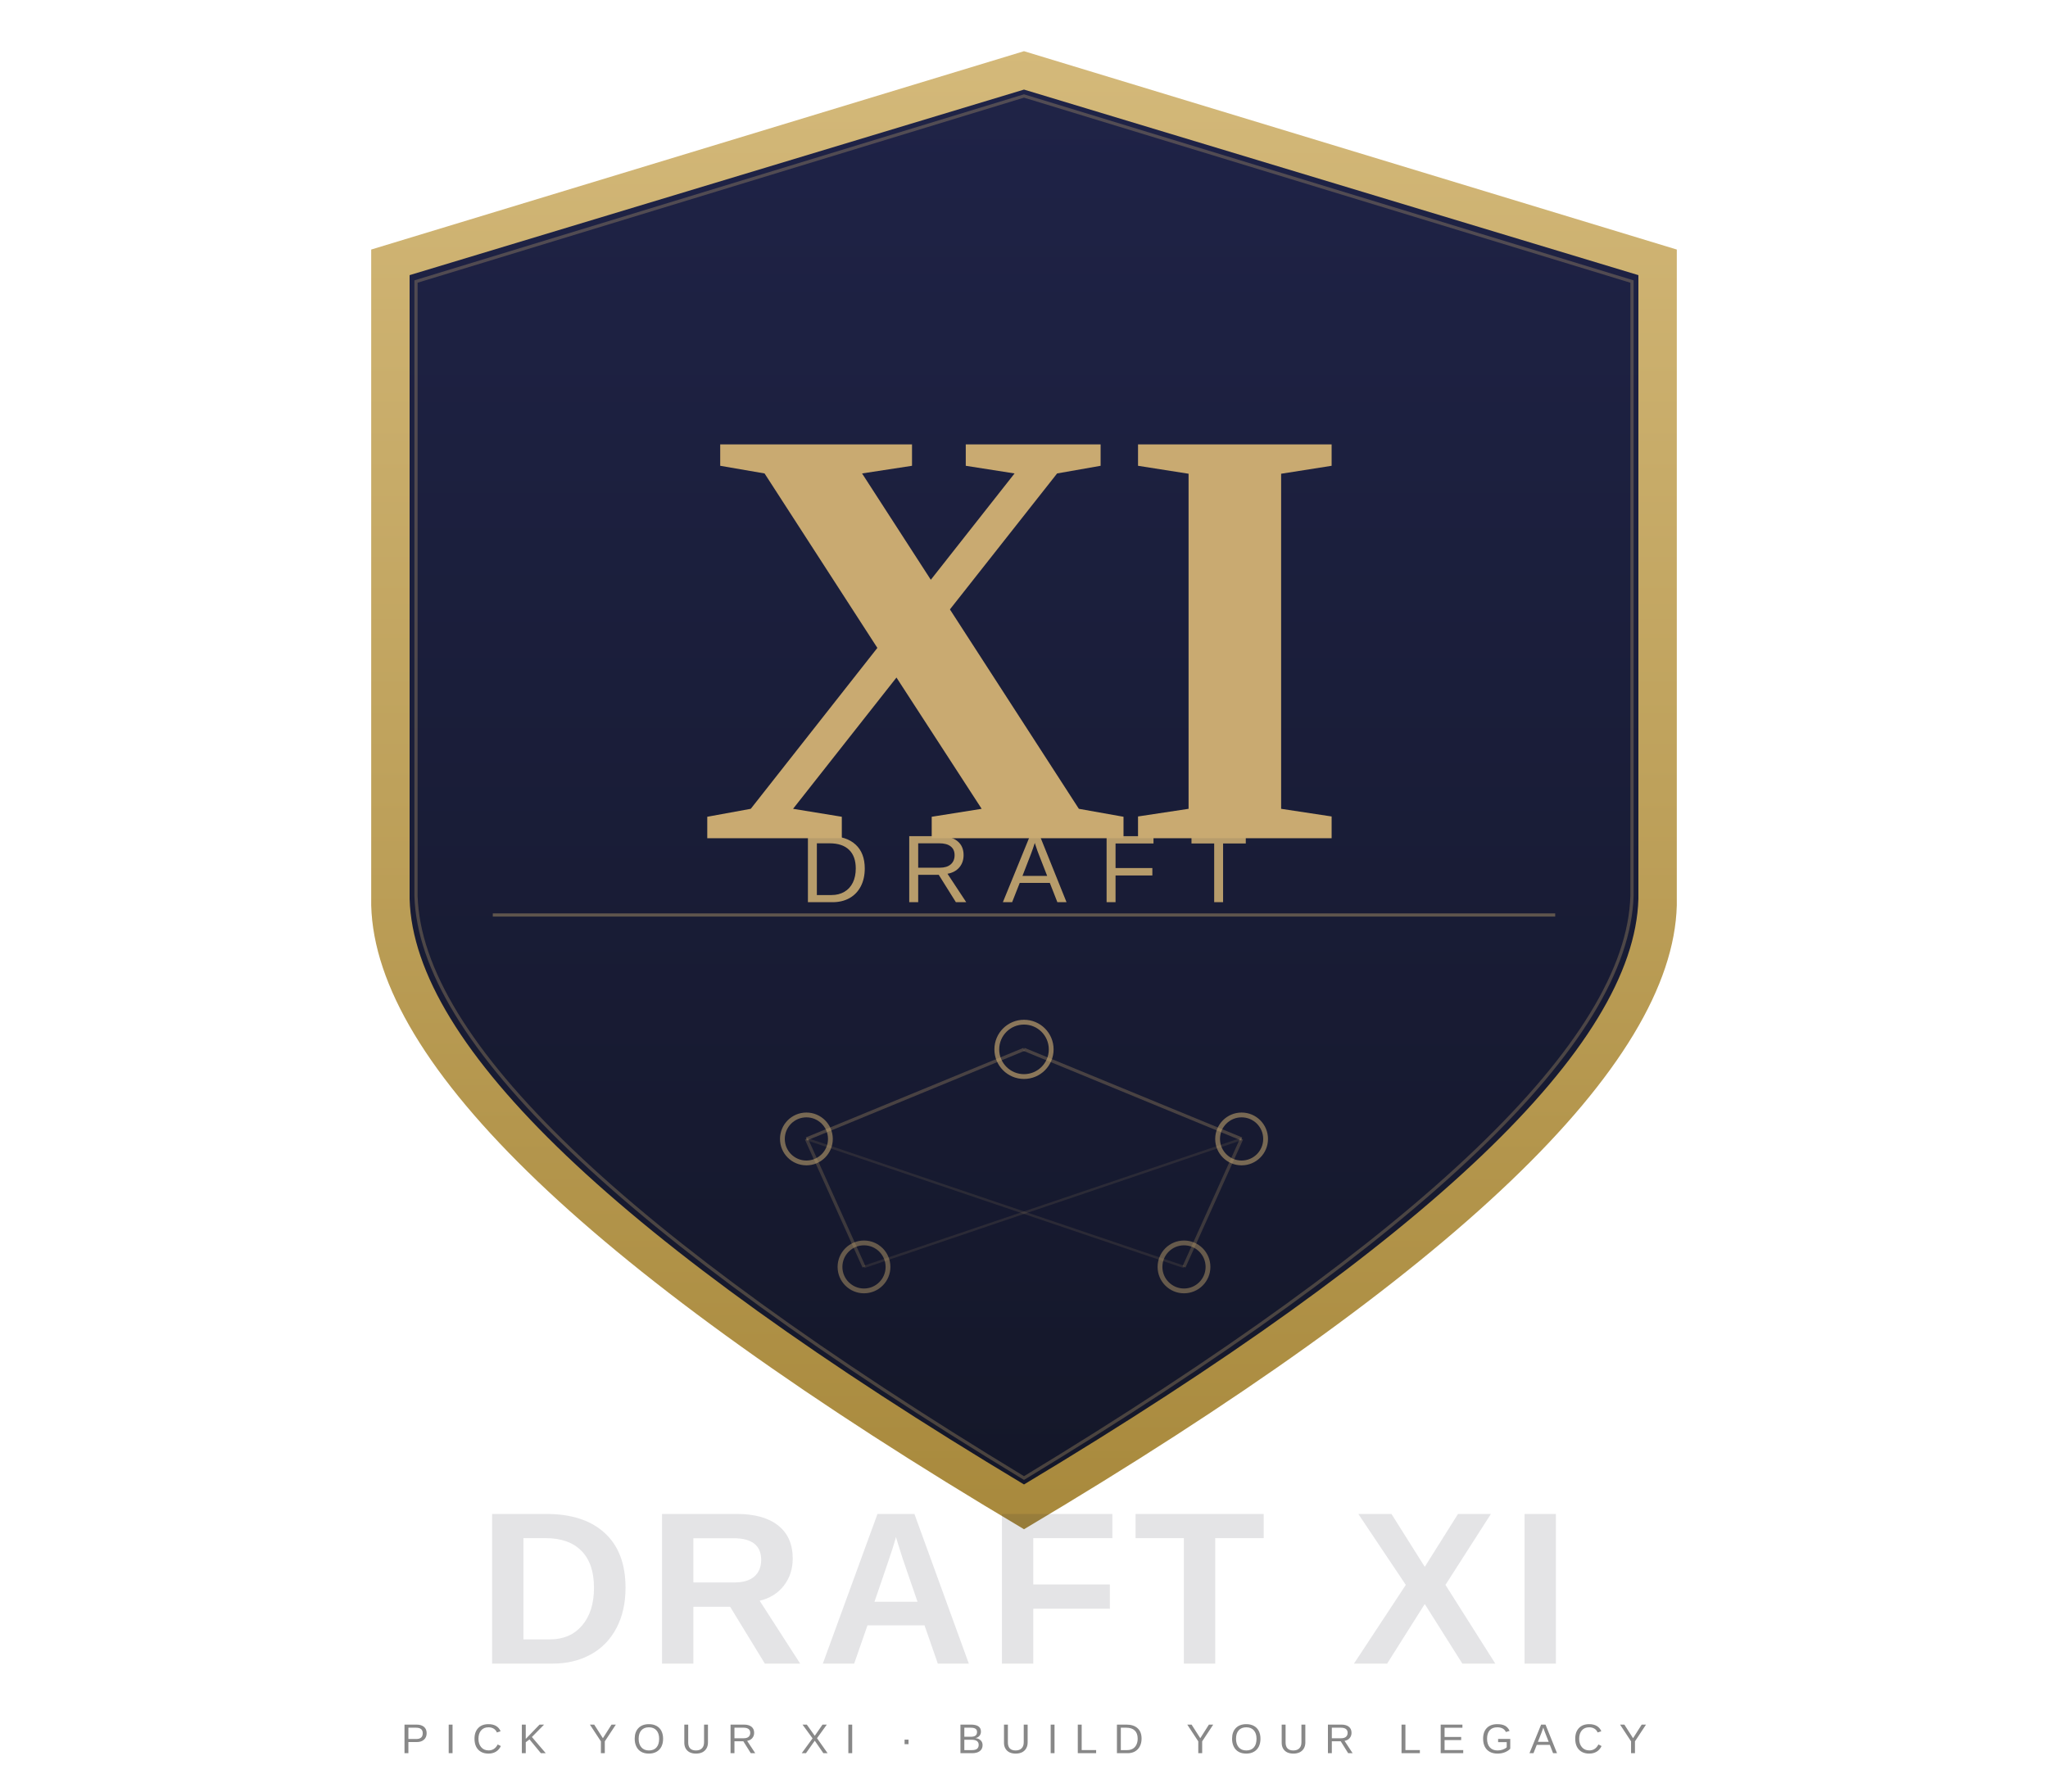
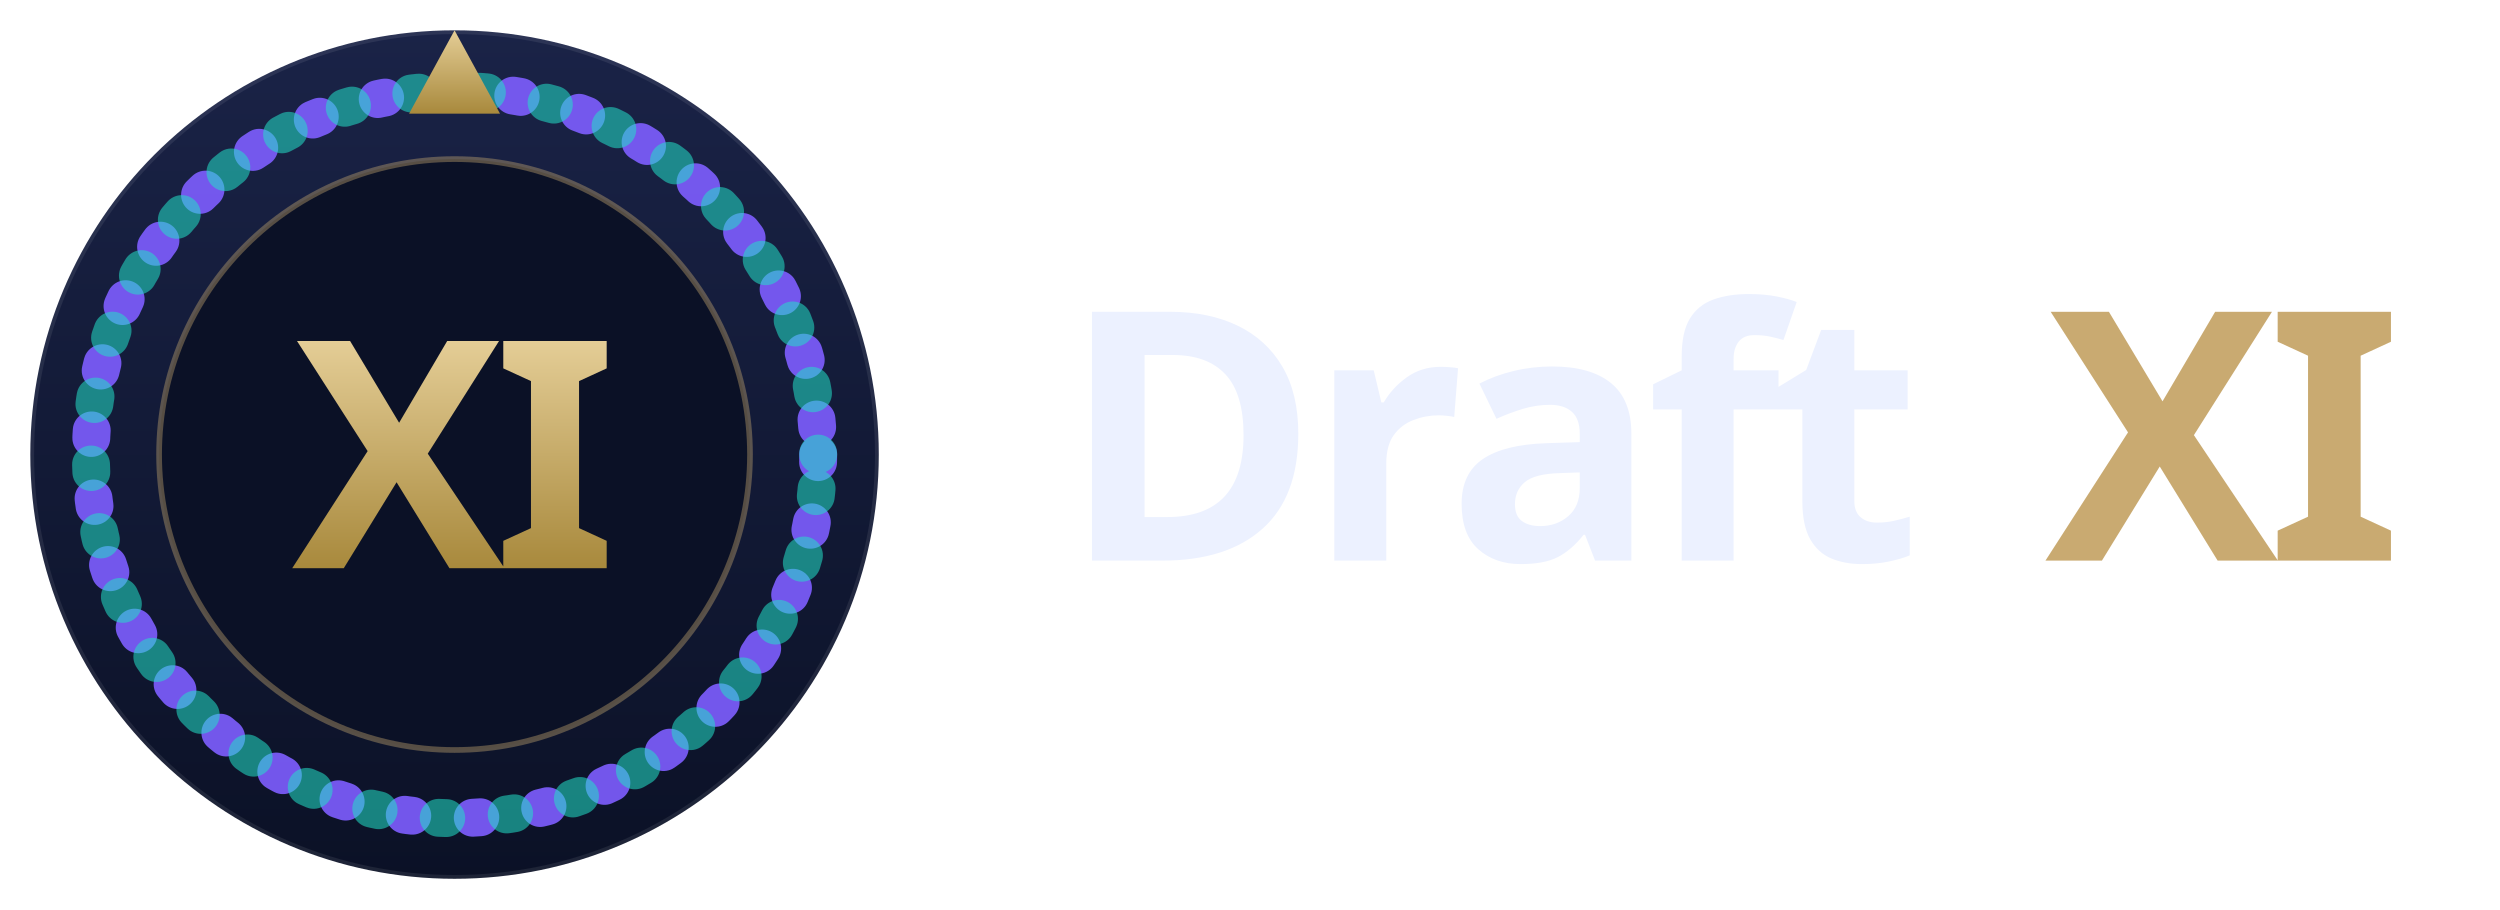
- <svg xmlns="http://www.w3.org/2000/svg" viewBox="0 0 640 560" width="640" height="560">
+ <svg xmlns="http://www.w3.org/2000/svg" viewBox="0 0 660 240" width="660" height="240">
  <defs>
-     <linearGradient id="shieldFill2" x1="0%" y1="0%" x2="0%" y2="100%">
-       <stop offset="0%" stop-color="#1f2347" />
-       <stop offset="100%" stop-color="#141729" />
+     <linearGradient id="bg" x1="0" y1="0" x2="0" y2="1">
+       <stop offset="0" stop-color="#1A2347" />
+       <stop offset="1" stop-color="#0B1126" />
    </linearGradient>
-     <linearGradient id="goldBorder2" x1="0%" y1="0%" x2="0%" y2="100%">
-       <stop offset="0%" stop-color="#D4B97A" />
-       <stop offset="100%" stop-color="#A8893C" />
+     <linearGradient id="gold" x1="0" y1="0" x2="0" y2="1">
+       <stop offset="0" stop-color="#E4CD96" />
+       <stop offset="1" stop-color="#A8893C" />
    </linearGradient>
  </defs>
-   <path d="M 320,16     L 524,78     L 524,283     Q 522,358 320,478     Q 118,358 116,283     L 116,78     Z" fill="url(#goldBorder2)" />
-   <path d="M 320,28     L 512,86     L 512,281     Q 510,350 320,464     Q 130,350 128,281     L 128,86     Z" fill="url(#shieldFill2)" />
-   <path d="M 320,30     L 510,88     L 510,280     Q 508,348 320,462     Q 132,348 130,280     L 130,88     Z" fill="none" stroke="#C9AA71" stroke-width="1" stroke-opacity="0.3" />
-   <line x1="154" y1="286" x2="486" y2="286" stroke="#C9AA71" stroke-width="1" stroke-opacity="0.4" />
-   <text x="320" y="262" text-anchor="middle" font-family="'Georgia', 'Times New Roman', serif" font-size="188" font-weight="700" fill="#C9AA71" letter-spacing="-4">XI</text>
-   <text x="320" y="282" text-anchor="middle" font-family="'Arial', 'Helvetica', sans-serif" font-size="30" font-weight="400" fill="#C9AA71" letter-spacing="10" opacity="0.9">DRAFT</text>
-   <circle cx="320" cy="328" r="8.5" fill="none" stroke="#C9AA71" stroke-width="1.5" stroke-opacity="0.65" />
-   <circle cx="252" cy="356" r="7.5" fill="none" stroke="#C9AA71" stroke-width="1.5" stroke-opacity="0.55" />
-   <circle cx="388" cy="356" r="7.5" fill="none" stroke="#C9AA71" stroke-width="1.5" stroke-opacity="0.55" />
-   <circle cx="270" cy="396" r="7.5" fill="none" stroke="#C9AA71" stroke-width="1.5" stroke-opacity="0.45" />
-   <circle cx="370" cy="396" r="7.5" fill="none" stroke="#C9AA71" stroke-width="1.5" stroke-opacity="0.45" />
-   <line x1="320" y1="328" x2="252" y2="356" stroke="#C9AA71" stroke-width="1" stroke-opacity="0.28" />
-   <line x1="320" y1="328" x2="388" y2="356" stroke="#C9AA71" stroke-width="1" stroke-opacity="0.28" />
-   <line x1="252" y1="356" x2="270" y2="396" stroke="#C9AA71" stroke-width="1" stroke-opacity="0.22" />
-   <line x1="388" y1="356" x2="370" y2="396" stroke="#C9AA71" stroke-width="1" stroke-opacity="0.22" />
-   <line x1="252" y1="356" x2="370" y2="396" stroke="#C9AA71" stroke-width="0.75" stroke-opacity="0.12" />
-   <line x1="388" y1="356" x2="270" y2="396" stroke="#C9AA71" stroke-width="0.75" stroke-opacity="0.12" />
-   <text x="320" y="520" text-anchor="middle" font-family="'Arial Black', 'Arial', sans-serif" font-size="68" font-weight="900" fill="#1A1A2E" letter-spacing="4" opacity="0.12">DRAFT XI</text>
-   <text x="320" y="548" text-anchor="middle" font-family="'Arial', 'Helvetica', sans-serif" font-size="13" font-weight="400" fill="#888888" letter-spacing="5">PICK YOUR XI · BUILD YOUR LEGACY</text>
+   <circle cx="120" cy="120" r="112" fill="url(#bg)" stroke="rgba(255,255,255,.08)" stroke-width="2" />
+   <circle cx="120" cy="120" r="96" fill="none" stroke="#7C5CFC" stroke-width="10" stroke-dasharray="2 16" stroke-linecap="round" opacity=".92" />
+   <circle cx="120" cy="120" r="96" fill="none" stroke="#22E0C8" stroke-width="10" stroke-dasharray="2 16" stroke-dashoffset="9" stroke-linecap="round" opacity=".55" />
+   <path d="M120 8 L132 30 L108 30 Z" fill="url(#gold)" />
+   <circle cx="120" cy="120" r="78" fill="#0B1126" stroke="#C9AA71" stroke-opacity=".4" stroke-width="1.5" />
+   <text x="120" y="150" text-anchor="middle" font-family="'Bricolage Grotesque','Arial Black',sans-serif" font-size="84" font-weight="800" letter-spacing="-3" fill="url(#gold)">XI</text>
+   <text x="280" y="148" font-family="'Bricolage Grotesque','Arial Black',sans-serif" font-size="92" font-weight="800" letter-spacing="-3" fill="#ECF1FF">Draft</text>
+   <text x="540" y="148" font-family="'Bricolage Grotesque','Arial Black',sans-serif" font-size="92" font-weight="800" letter-spacing="-3" fill="#C9AA71">XI</text>
</svg>
